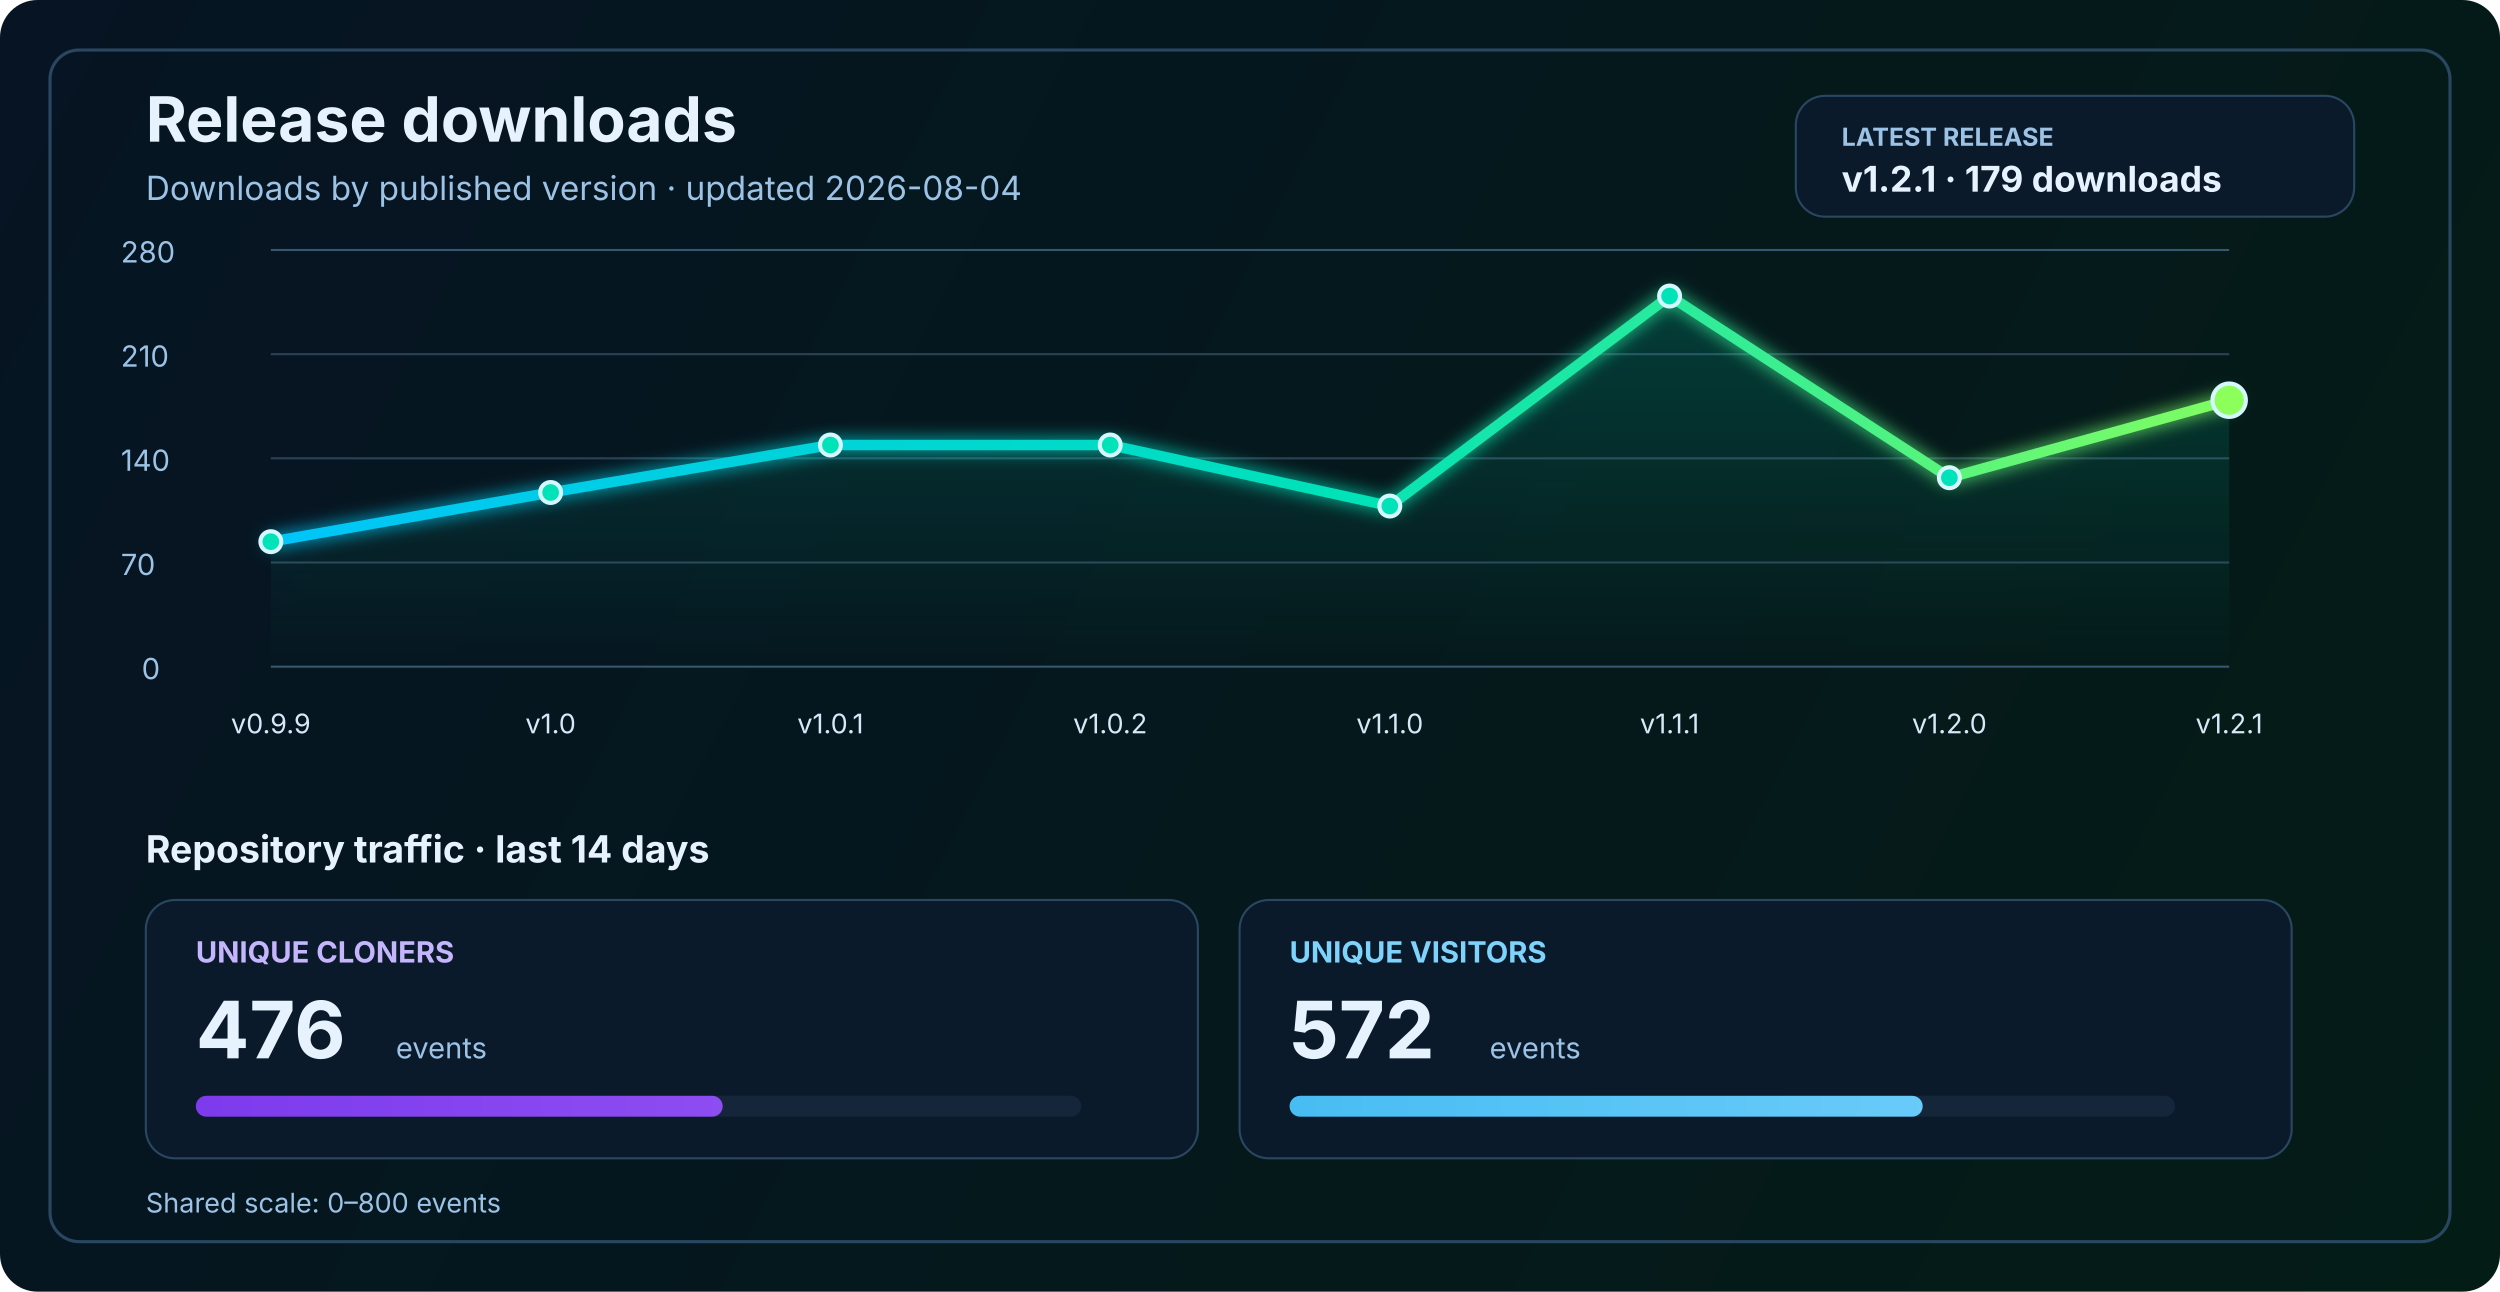
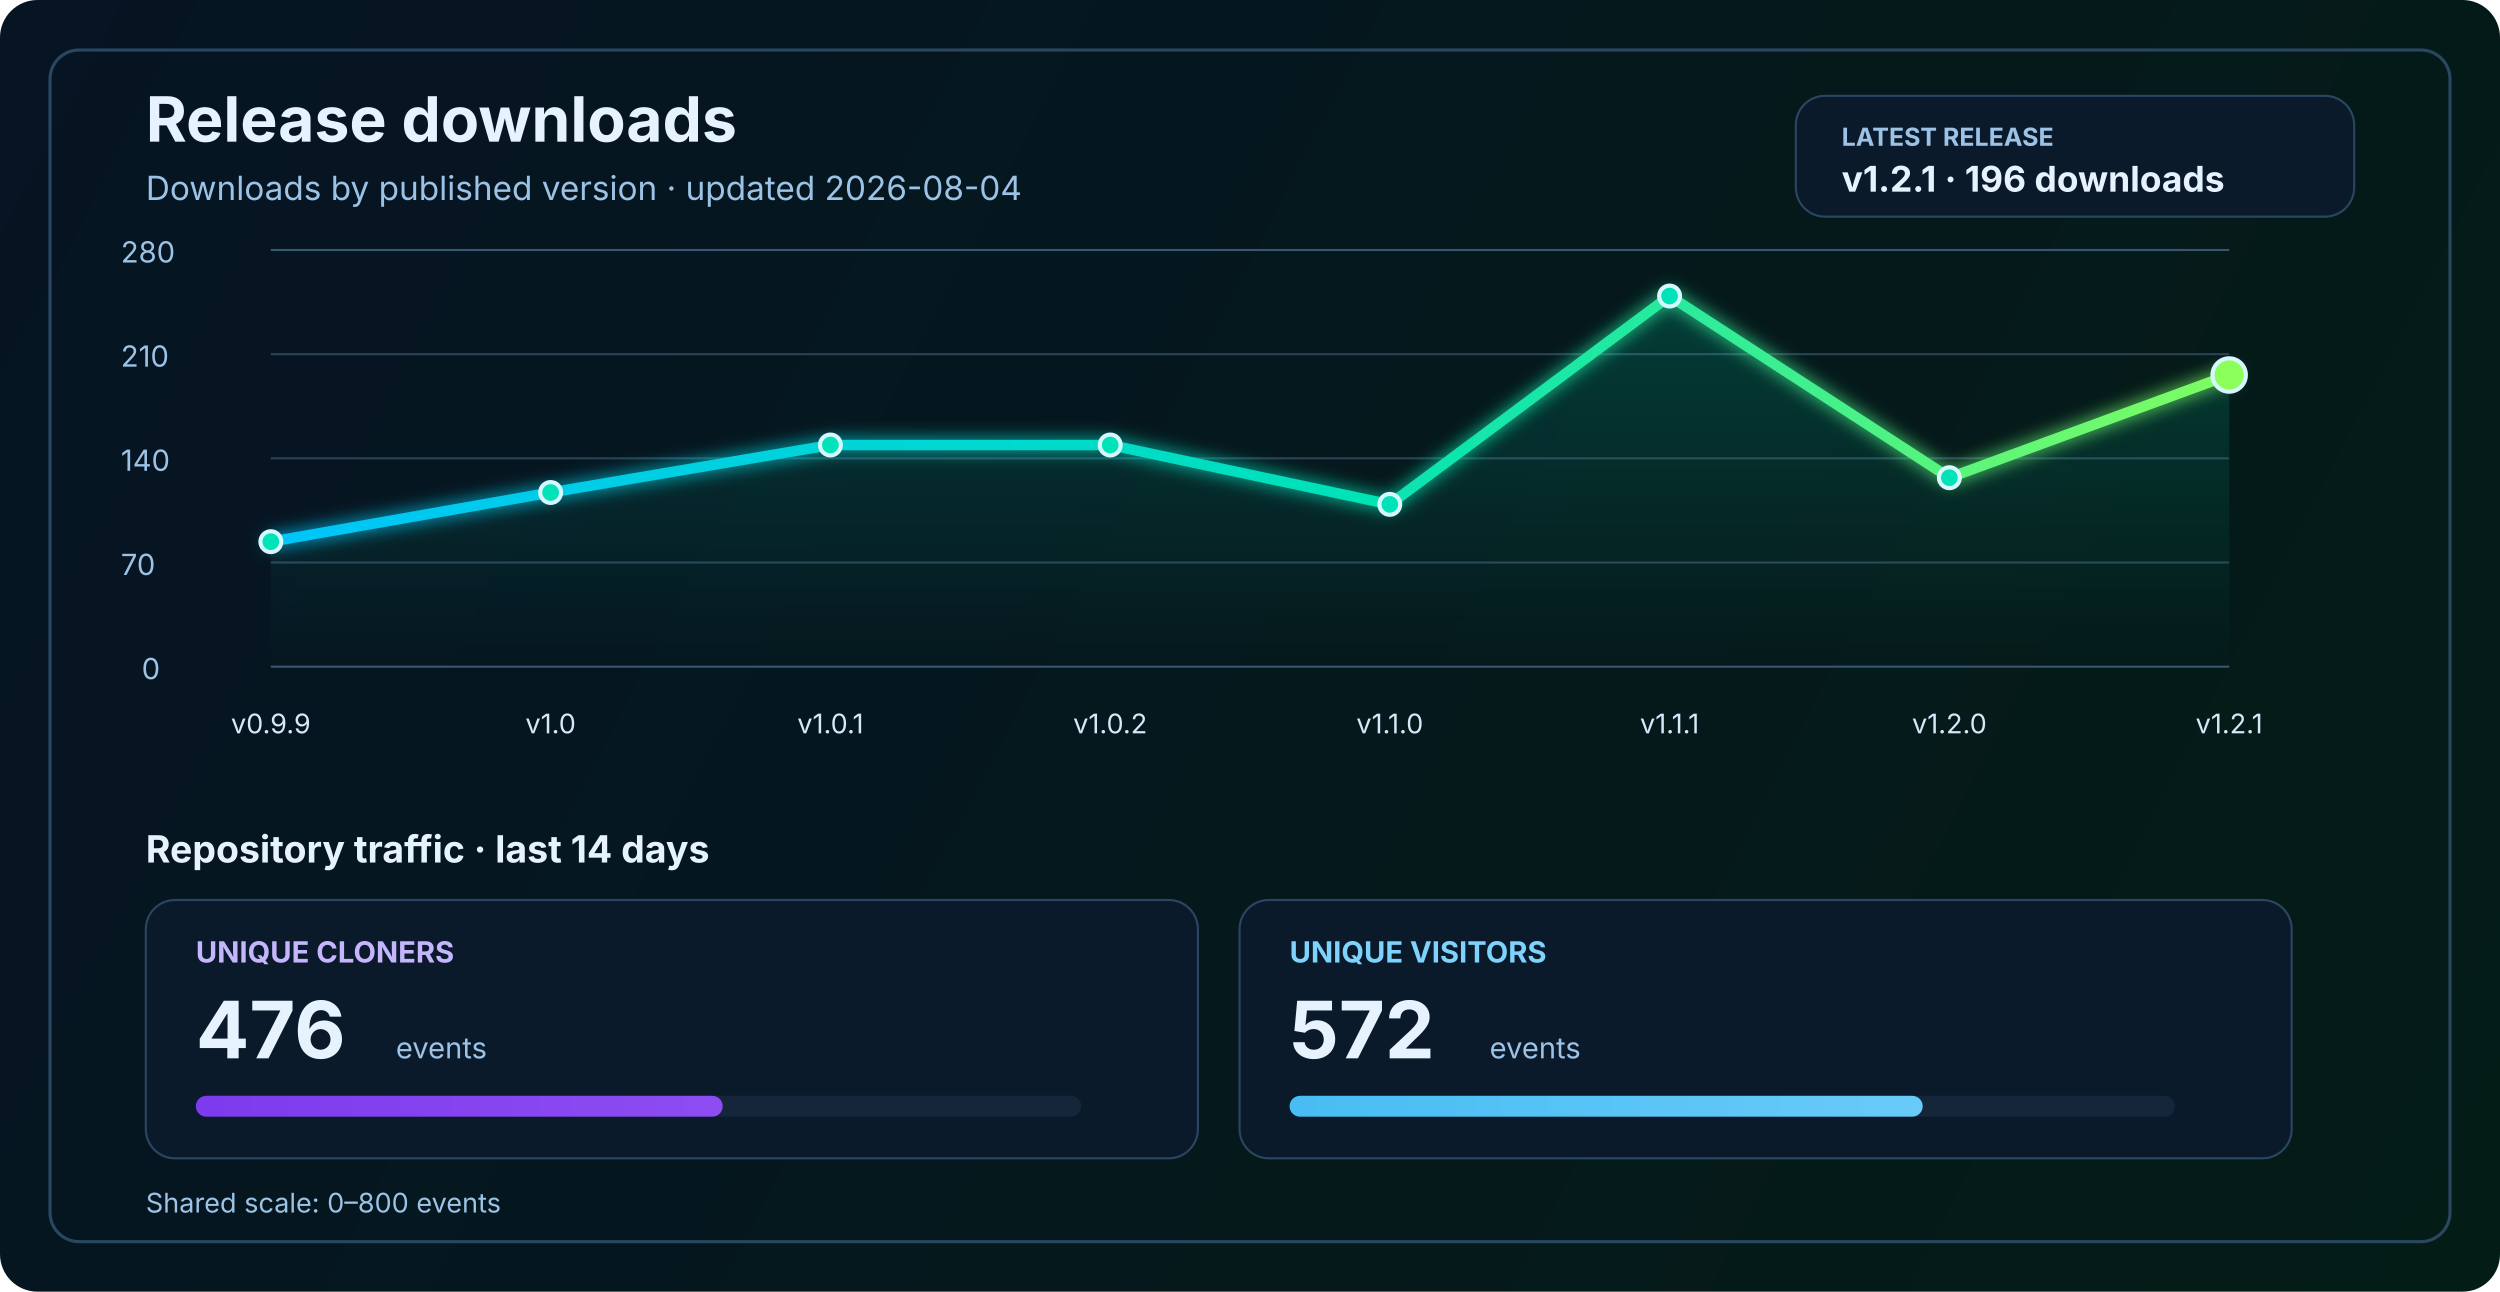
<svg xmlns="http://www.w3.org/2000/svg" width="1200" height="620" viewBox="0 0 1200 620" fill="none" role="img" aria-labelledby="title desc">
  <defs>
    <linearGradient id="bg" x1="0" y1="0" x2="1200" y2="620" gradientUnits="userSpaceOnUse">
      <stop stop-color="#061423" />
      <stop offset="1" stop-color="#041C16" />
    </linearGradient>
    <linearGradient id="line" x1="130" y1="86" x2="1070" y2="340" gradientUnits="userSpaceOnUse">
      <stop stop-color="#00C2FF" />
      <stop offset="0.55" stop-color="#00E2B8" />
      <stop offset="1" stop-color="#8CFF5A" />
    </linearGradient>
    <linearGradient id="area" x1="0" y1="120" x2="0" y2="320" gradientUnits="userSpaceOnUse">
      <stop stop-color="#00E2B8" stop-opacity="0.20" />
      <stop offset="1" stop-color="#00E2B8" stop-opacity="0" />
    </linearGradient>
    <linearGradient id="cloneFill" x1="86" y1="450" x2="1110" y2="450" gradientUnits="userSpaceOnUse">
      <stop stop-color="#7C3AED" />
      <stop offset="1" stop-color="#C084FC" />
    </linearGradient>
    <linearGradient id="viewFill" x1="86" y1="482" x2="1110" y2="482" gradientUnits="userSpaceOnUse">
      <stop stop-color="#0EA5E9" />
      <stop offset="1" stop-color="#7DD3FC" />
    </linearGradient>
    <filter id="glow" x="-50%" y="-50%" width="200%" height="200%">
      <feGaussianBlur stdDeviation="4" result="blur" />
      <feMerge>
        <feMergeNode in="blur" />
        <feMergeNode in="SourceGraphic" />
      </feMerge>
    </filter>
  </defs>
  <rect width="1200" height="620" rx="18" fill="url(#bg)" />
  <rect x="24" y="24" width="1152" height="572" rx="14" stroke="#2A4762" stroke-width="1.5" />
  <text x="70" y="68" fill="#E6F3FF" font-size="30" font-family="SF Pro Display, -apple-system, BlinkMacSystemFont, Segoe UI, sans-serif" font-weight="700">Release downloads</text>
  <text x="70" y="96" fill="#9CC3E6" font-size="16" font-family="SF Pro Text, -apple-system, BlinkMacSystemFont, Segoe UI, sans-serif">Downloads by published version · updated 2026-08-04</text>
  <rect x="862" y="46" width="268" height="58" rx="14" fill="#0A1A2B" stroke="#2A4762" stroke-width="1" />
  <text x="884" y="70" fill="#9CC3E6" font-size="12" font-family="SF Pro Text, -apple-system, BlinkMacSystemFont, Segoe UI, sans-serif" font-weight="700">LATEST RELEASE</text>
-   <text x="884" y="92" fill="#E6F3FF" font-size="17" font-family="SF Pro Text, -apple-system, BlinkMacSystemFont, Segoe UI, sans-serif" font-weight="700">v1.2.1 · 179 downloads</text>
+   <text x="884" y="92" fill="#E6F3FF" font-size="17" font-family="SF Pro Text, -apple-system, BlinkMacSystemFont, Segoe UI, sans-serif" font-weight="700">v1.2.1 · 196 downloads</text>
  <line x1="130" y1="320.0" x2="1070" y2="320.0" stroke="#37566F" stroke-width="1" />
  <line x1="130" y1="270.0" x2="1070" y2="270.0" stroke="#2B4255" stroke-width="1" />
  <line x1="130" y1="220.0" x2="1070" y2="220.0" stroke="#2B4255" stroke-width="1" />
  <line x1="130" y1="170.0" x2="1070" y2="170.0" stroke="#2B4255" stroke-width="1" />
  <line x1="130" y1="120.0" x2="1070" y2="120.0" stroke="#37566F" stroke-width="1" />
  <text x="68" y="326.0" fill="#9CC3E6" font-size="14" font-family="SF Pro Text, -apple-system, BlinkMacSystemFont, Segoe UI, sans-serif">0</text>
  <text x="58" y="276.0" fill="#9CC3E6" font-size="14" font-family="SF Pro Text, -apple-system, BlinkMacSystemFont, Segoe UI, sans-serif">70</text>
  <text x="58" y="226.0" fill="#9CC3E6" font-size="14" font-family="SF Pro Text, -apple-system, BlinkMacSystemFont, Segoe UI, sans-serif">140</text>
  <text x="58" y="176.0" fill="#9CC3E6" font-size="14" font-family="SF Pro Text, -apple-system, BlinkMacSystemFont, Segoe UI, sans-serif">210</text>
  <text x="58" y="126.0" fill="#9CC3E6" font-size="14" font-family="SF Pro Text, -apple-system, BlinkMacSystemFont, Segoe UI, sans-serif">280</text>
-   <path d="M 130.0 260.0 L 264.3 236.4 L 398.6 213.6 L 532.9 213.6 L 667.1 242.9 L 801.4 142.1 L 935.7 229.3 L 1070.0 192.1 L 1070 320 L 130 320 Z" fill="url(#area)" />
-   <polyline points="130.0,260.0 264.3,236.4 398.6,213.6 532.9,213.6 667.1,242.9 801.4,142.1 935.7,229.3 1070.0,192.1" fill="none" stroke="url(#line)" stroke-width="5" stroke-linecap="round" stroke-linejoin="round" filter="url(#glow)" />
+   <path d="M 130.0 260.0 L 264.3 236.4 L 398.6 213.6 L 532.9 213.6 L 667.1 242.1 L 801.4 142.1 L 935.7 229.3 L 1070.0 180.0 L 1070 320 L 130 320 Z" fill="url(#area)" />
+   <polyline points="130.0,260.0 264.3,236.4 398.6,213.6 532.9,213.6 667.1,242.1 801.4,142.1 935.7,229.3 1070.0,180.0" fill="none" stroke="url(#line)" stroke-width="5" stroke-linecap="round" stroke-linejoin="round" filter="url(#glow)" />
  <circle cx="130.0" cy="260.0" r="5" fill="#00E2B8" stroke="#D7F7FF" stroke-width="2" />
  <circle cx="264.3" cy="236.4" r="5" fill="#00E2B8" stroke="#D7F7FF" stroke-width="2" />
  <circle cx="398.6" cy="213.6" r="5" fill="#00E2B8" stroke="#D7F7FF" stroke-width="2" />
  <circle cx="532.9" cy="213.6" r="5" fill="#00E2B8" stroke="#D7F7FF" stroke-width="2" />
-   <circle cx="667.1" cy="242.9" r="5" fill="#00E2B8" stroke="#D7F7FF" stroke-width="2" />
+   <circle cx="667.1" cy="242.1" r="5" fill="#00E2B8" stroke="#D7F7FF" stroke-width="2" />
  <circle cx="801.4" cy="142.1" r="5" fill="#00E2B8" stroke="#D7F7FF" stroke-width="2" />
  <circle cx="935.7" cy="229.3" r="5" fill="#00E2B8" stroke="#D7F7FF" stroke-width="2" />
-   <circle cx="1070.0" cy="192.1" r="8" fill="#8CFF5A" stroke="#D7F7FF" stroke-width="2" />
+   <circle cx="1070.0" cy="180.0" r="8" fill="#8CFF5A" stroke="#D7F7FF" stroke-width="2" />
  <text x="130.0" y="352" text-anchor="middle" fill="#D7E8F8" font-size="13" font-family="SF Pro Text, -apple-system, BlinkMacSystemFont, Segoe UI, sans-serif">v0.9.9</text>
  <text x="264.3" y="352" text-anchor="middle" fill="#D7E8F8" font-size="13" font-family="SF Pro Text, -apple-system, BlinkMacSystemFont, Segoe UI, sans-serif">v1.0</text>
  <text x="398.6" y="352" text-anchor="middle" fill="#D7E8F8" font-size="13" font-family="SF Pro Text, -apple-system, BlinkMacSystemFont, Segoe UI, sans-serif">v1.0.1</text>
  <text x="532.9" y="352" text-anchor="middle" fill="#D7E8F8" font-size="13" font-family="SF Pro Text, -apple-system, BlinkMacSystemFont, Segoe UI, sans-serif">v1.0.2</text>
  <text x="667.1" y="352" text-anchor="middle" fill="#D7E8F8" font-size="13" font-family="SF Pro Text, -apple-system, BlinkMacSystemFont, Segoe UI, sans-serif">v1.1.0</text>
  <text x="801.4" y="352" text-anchor="middle" fill="#D7E8F8" font-size="13" font-family="SF Pro Text, -apple-system, BlinkMacSystemFont, Segoe UI, sans-serif">v1.1.1</text>
  <text x="935.7" y="352" text-anchor="middle" fill="#D7E8F8" font-size="13" font-family="SF Pro Text, -apple-system, BlinkMacSystemFont, Segoe UI, sans-serif">v1.2.0</text>
  <text x="1070.0" y="352" text-anchor="middle" fill="#D7E8F8" font-size="13" font-family="SF Pro Text, -apple-system, BlinkMacSystemFont, Segoe UI, sans-serif">v1.2.1</text>
  <text x="70" y="414" fill="#E6F3FF" font-size="18" font-family="SF Pro Text, -apple-system, BlinkMacSystemFont, Segoe UI, sans-serif" font-weight="700">Repository traffic · last 14 days</text>
  <rect x="70" y="432" width="505" height="124" rx="14" fill="#0A1A2B" stroke="#2A4762" stroke-width="1" />
  <text x="94" y="462" fill="#C4B5FD" font-size="14" font-family="SF Pro Text, -apple-system, BlinkMacSystemFont, Segoe UI, sans-serif" font-weight="700">UNIQUE CLONERS</text>
  <text x="94" y="508" fill="#E6F3FF" font-size="38" font-family="SF Pro Display, -apple-system, BlinkMacSystemFont, Segoe UI, sans-serif" font-weight="700">476</text>
  <text x="190" y="508" fill="#9CC3E6" font-size="14" font-family="SF Pro Text, -apple-system, BlinkMacSystemFont, Segoe UI, sans-serif">events</text>
  <rect x="94" y="526" width="425" height="10" rx="5" fill="#15263A" />
  <rect x="94" y="526" width="252.9" height="10" rx="5" fill="url(#cloneFill)" />
  <rect x="595" y="432" width="505" height="124" rx="14" fill="#0A1A2B" stroke="#2A4762" stroke-width="1" />
  <text x="619" y="462" fill="#7DD3FC" font-size="14" font-family="SF Pro Text, -apple-system, BlinkMacSystemFont, Segoe UI, sans-serif" font-weight="700">UNIQUE VISITORS</text>
  <text x="619" y="508" fill="#E6F3FF" font-size="38" font-family="SF Pro Display, -apple-system, BlinkMacSystemFont, Segoe UI, sans-serif" font-weight="700">572</text>
  <text x="715" y="508" fill="#9CC3E6" font-size="14" font-family="SF Pro Text, -apple-system, BlinkMacSystemFont, Segoe UI, sans-serif">events</text>
  <rect x="619" y="526" width="425" height="10" rx="5" fill="#15263A" />
  <rect x="619" y="526" width="303.9" height="10" rx="5" fill="url(#viewFill)" />
  <text x="70" y="582" fill="#9CC3E6" font-size="13" font-family="SF Pro Text, -apple-system, BlinkMacSystemFont, Segoe UI, sans-serif">Shared scale: 0–800 events</text>
</svg>
